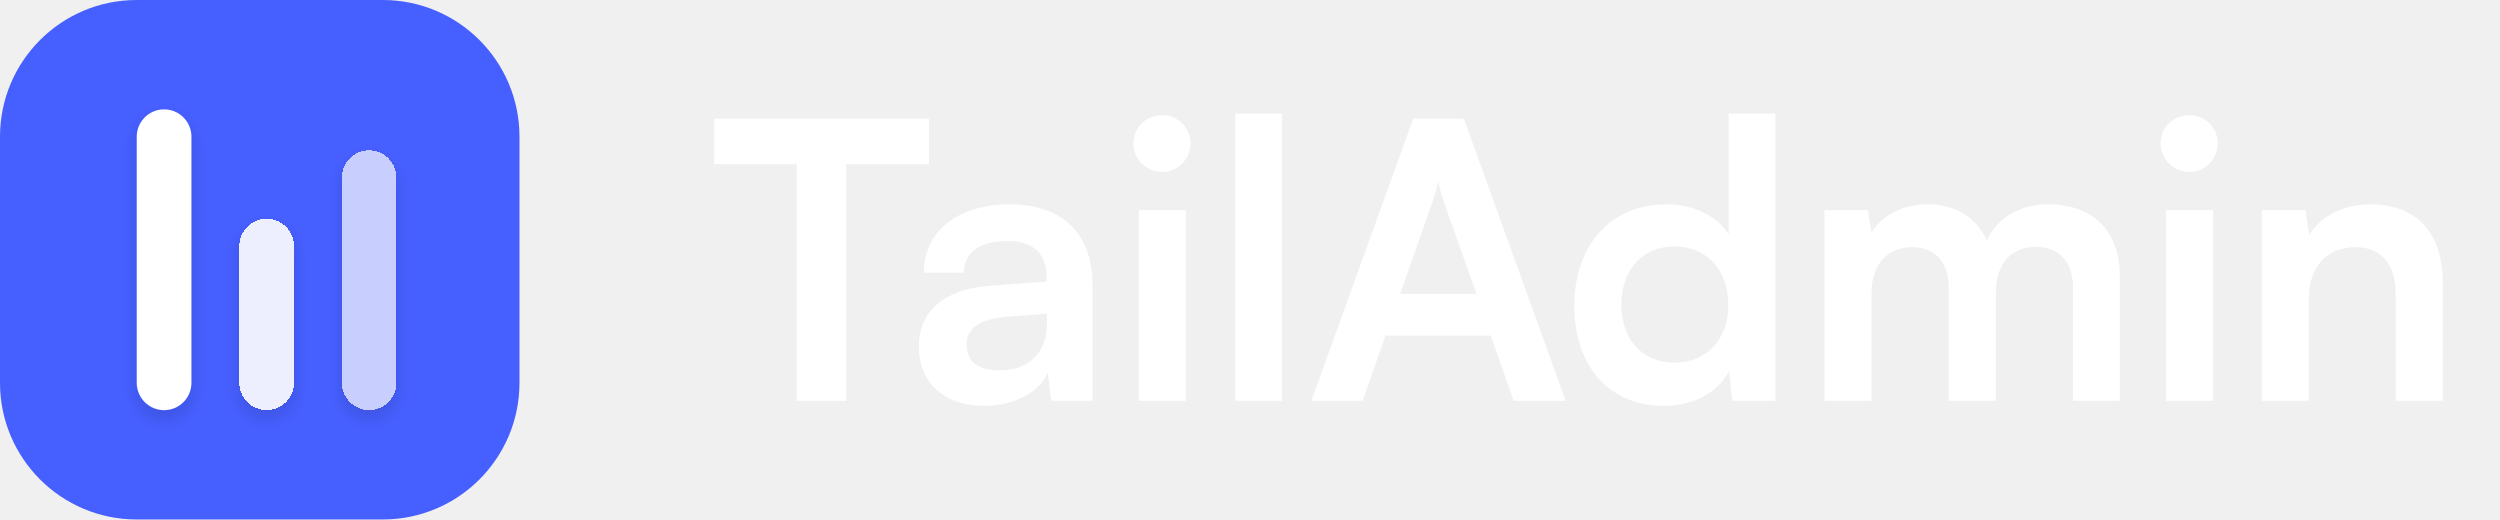
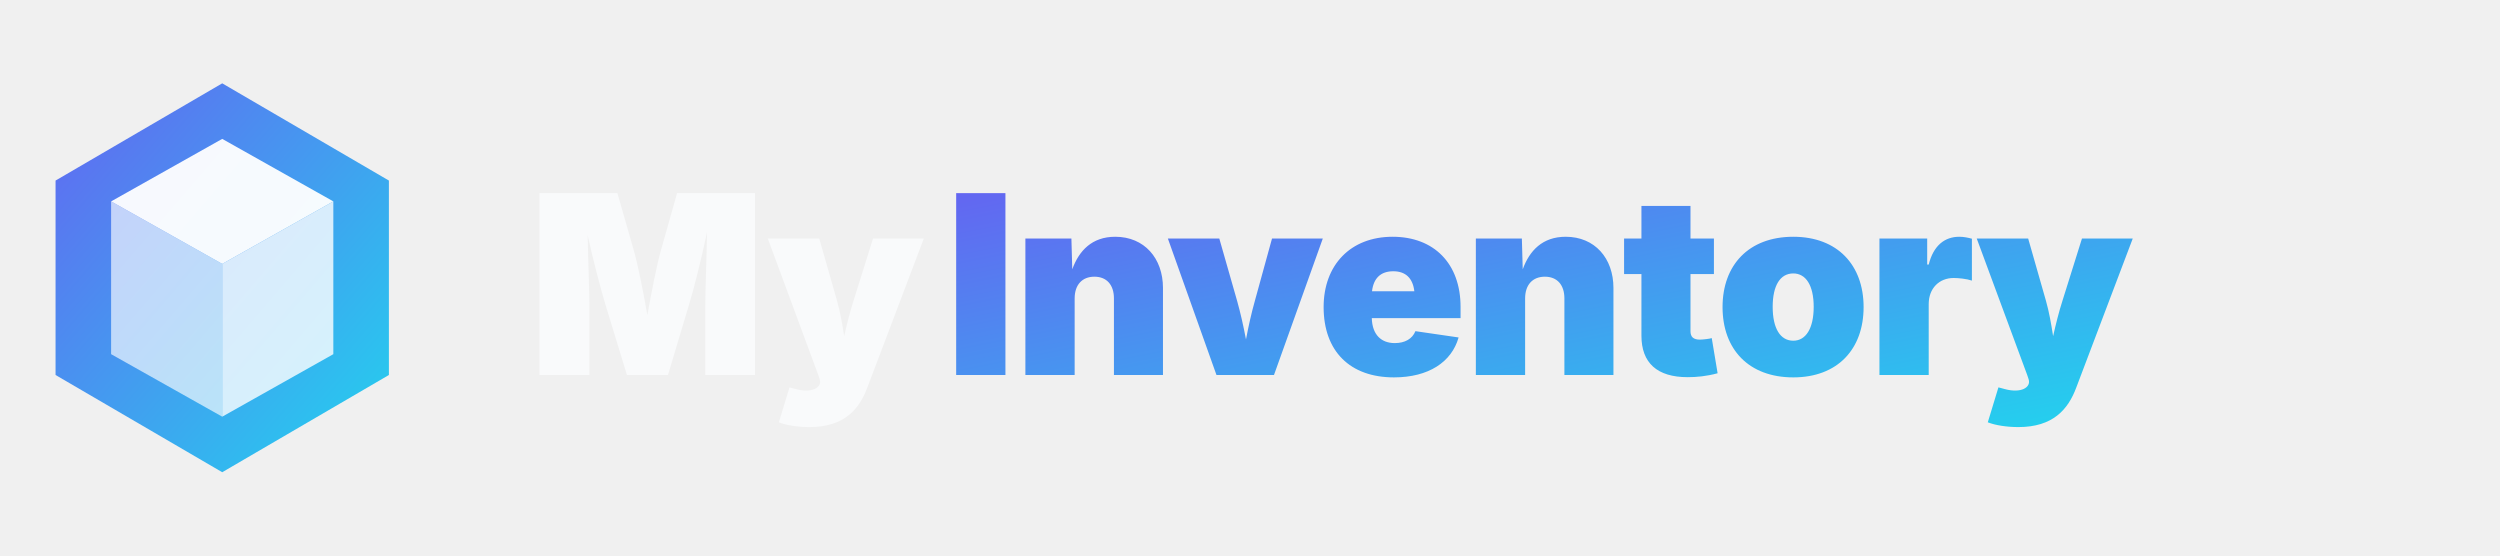
- <svg xmlns="http://www.w3.org/2000/svg" width="154" height="32" viewBox="0 0 154 32" fill="none">
-   <path d="M0 8.421C0 3.77 3.77 0 8.421 0H23.579C28.23 0 32 3.77 32 8.421V23.579C32 28.23 28.23 32 23.579 32H8.421C3.77 32 0 28.23 0 23.579V8.421Z" fill="#465FFF" />
-   <g filter="url(#filter0_d_1608_324)">
-     <path d="M8.424 8.422C8.424 7.491 9.178 6.737 10.108 6.737C11.038 6.737 11.792 7.491 11.792 8.422V23.579C11.792 24.51 11.038 25.264 10.108 25.264C9.178 25.264 8.424 24.51 8.424 23.579V8.422Z" fill="white" />
+ <svg xmlns="http://www.w3.org/2000/svg" viewBox="0 0 180 40" width="180" height="40" fill="none">
+   <defs>
+     <linearGradient id="logo-grad-dark" x1="0%" y1="0%" x2="100%" y2="100%">
+       <stop offset="0%" stop-color="#6366F1" />
+       <stop offset="100%" stop-color="#22D3EE" />
+     </linearGradient>
+   </defs>
+   <g transform="translate(0, 4)">
+     <path d="M16 2 L28 9 L28 23 L16 30 L4 23 L4 9 Z" fill="url(#logo-grad-dark)" />
+     <path d="M16 6 L24 10.5 L16 15 L8 10.5 Z" fill="#FFFFFF" fill-opacity="0.95" />
+     <path d="M16 15 L24 10.5 L24 21.5 L16 26 Z" fill="#FFFFFF" fill-opacity="0.8" />
+     <path d="M16 15 L8 10.5 L8 21.5 L16 26 Z" fill="#FFFFFF" fill-opacity="0.65" />
  </g>
-   <g filter="url(#filter1_d_1608_324)">
-     <path d="M14.742 15.157C14.742 14.227 15.496 13.473 16.426 13.473C17.357 13.473 18.111 14.227 18.111 15.157V23.578C18.111 24.508 17.357 25.262 16.426 25.262C15.496 25.262 14.742 24.508 14.742 23.578V15.157Z" fill="white" fill-opacity="0.9" shape-rendering="crispEdges" />
-   </g>
-   <g filter="url(#filter2_d_1608_324)">
-     <path d="M21.055 10.946C21.055 10.016 21.809 9.262 22.739 9.262C23.669 9.262 24.423 10.016 24.423 10.946V23.578C24.423 24.508 23.669 25.262 22.739 25.262C21.809 25.262 21.055 24.508 21.055 23.578V10.946Z" fill="white" fill-opacity="0.7" shape-rendering="crispEdges" />
-   </g>
-   <path d="M44 10.115H49.089V24.691H52.132V10.115H57.221V7.309H44V10.115Z" fill="white" />
-   <path d="M60.617 25C62.448 25 64.042 24.168 64.541 22.955L64.755 24.691H67.299V17.558C67.299 14.3 65.349 12.588 62.187 12.588C59.001 12.588 56.908 14.252 56.908 16.797H59.381C59.381 15.56 60.332 14.847 62.044 14.847C63.518 14.847 64.47 15.489 64.47 17.082V17.343L60.95 17.605C58.168 17.819 56.599 19.174 56.599 21.338C56.599 23.549 58.121 25 60.617 25ZM61.569 22.812C60.261 22.812 59.547 22.289 59.547 21.219C59.547 20.268 60.237 19.674 62.044 19.507L64.493 19.317V19.935C64.493 21.742 63.352 22.812 61.569 22.812Z" fill="white" />
-   <path d="M71.6 10.591C72.551 10.591 73.335 9.806 73.335 8.831C73.335 7.856 72.551 7.095 71.6 7.095C70.601 7.095 69.816 7.856 69.816 8.831C69.816 9.806 70.601 10.591 71.6 10.591ZM70.149 24.691H73.05V12.944H70.149V24.691Z" fill="white" />
-   <path d="M78.972 24.691V7H76.095V24.691H78.972Z" fill="white" />
-   <path d="M83.941 24.691L85.344 20.672H91.835L93.238 24.691H96.448L90.171 7.309H87.056L80.778 24.691H83.941ZM88.221 12.493C88.387 12.017 88.53 11.494 88.601 11.161C88.649 11.518 88.815 12.041 88.958 12.493L90.955 18.104H86.247L88.221 12.493Z" fill="white" />
-   <path d="M102.493 25C104.276 25 105.798 24.215 106.511 22.86L106.701 24.691H109.364V7H106.487V14.443C105.75 13.277 104.3 12.588 102.659 12.588C99.116 12.588 96.976 15.203 96.976 18.865C96.976 22.503 99.092 25 102.493 25ZM103.135 22.337C101.113 22.337 99.877 20.863 99.877 18.77C99.877 16.678 101.113 15.18 103.135 15.18C105.156 15.18 106.464 16.654 106.464 18.77C106.464 20.886 105.156 22.337 103.135 22.337Z" fill="white" />
-   <path d="M115.289 24.691V18.033C115.289 16.131 116.406 15.227 117.785 15.227C119.164 15.227 120.044 16.107 120.044 17.748V24.691H122.945V18.033C122.945 16.107 124.015 15.203 125.418 15.203C126.797 15.203 127.701 16.083 127.701 17.771V24.691H130.578V17.011C130.578 14.3 129.008 12.588 126.155 12.588C124.372 12.588 122.993 13.468 122.398 14.823C121.78 13.468 120.543 12.588 118.76 12.588C117.072 12.588 115.883 13.349 115.289 14.324L115.051 12.944H112.388V24.691H115.289Z" fill="white" />
-   <path d="M134.876 10.591C135.827 10.591 136.612 9.806 136.612 8.831C136.612 7.856 135.827 7.095 134.876 7.095C133.877 7.095 133.093 7.856 133.093 8.831C133.093 9.806 133.877 10.591 134.876 10.591ZM133.426 24.691H136.327V12.944H133.426V24.691Z" fill="white" />
-   <path d="M142.225 24.691V18.366C142.225 16.464 143.318 15.227 145.102 15.227C146.6 15.227 147.575 16.178 147.575 18.152V24.691H150.476V17.462C150.476 14.419 148.954 12.588 146.005 12.588C144.412 12.588 142.985 13.277 142.248 14.466L142.011 12.944H139.324V24.691H142.225Z" fill="white" />
-   <defs>
-     <filter id="filter0_d_1608_324" x="7.424" y="6.237" width="5.368" height="20.526" filterUnits="userSpaceOnUse" color-interpolation-filters="sRGB">
-       <feFlood flood-opacity="0" result="BackgroundImageFix" />
-       <feColorMatrix in="SourceAlpha" type="matrix" values="0 0 0 0 0 0 0 0 0 0 0 0 0 0 0 0 0 0 127 0" result="hardAlpha" />
-       <feOffset dy="0.5" />
-       <feGaussianBlur stdDeviation="0.5" />
-       <feComposite in2="hardAlpha" operator="out" />
-       <feColorMatrix type="matrix" values="0 0 0 0 0 0 0 0 0 0 0 0 0 0 0 0 0 0 0.12 0" />
-       <feBlend mode="normal" in2="BackgroundImageFix" result="effect1_dropShadow_1608_324" />
-       <feBlend mode="normal" in="SourceGraphic" in2="effect1_dropShadow_1608_324" result="shape" />
-     </filter>
-     <filter id="filter1_d_1608_324" x="13.742" y="12.973" width="5.368" height="13.79" filterUnits="userSpaceOnUse" color-interpolation-filters="sRGB">
-       <feFlood flood-opacity="0" result="BackgroundImageFix" />
-       <feColorMatrix in="SourceAlpha" type="matrix" values="0 0 0 0 0 0 0 0 0 0 0 0 0 0 0 0 0 0 127 0" result="hardAlpha" />
-       <feOffset dy="0.5" />
-       <feGaussianBlur stdDeviation="0.5" />
-       <feComposite in2="hardAlpha" operator="out" />
-       <feColorMatrix type="matrix" values="0 0 0 0 0 0 0 0 0 0 0 0 0 0 0 0 0 0 0.12 0" />
-       <feBlend mode="normal" in2="BackgroundImageFix" result="effect1_dropShadow_1608_324" />
-       <feBlend mode="normal" in="SourceGraphic" in2="effect1_dropShadow_1608_324" result="shape" />
-     </filter>
-     <filter id="filter2_d_1608_324" x="20.055" y="8.762" width="5.368" height="18" filterUnits="userSpaceOnUse" color-interpolation-filters="sRGB">
-       <feFlood flood-opacity="0" result="BackgroundImageFix" />
-       <feColorMatrix in="SourceAlpha" type="matrix" values="0 0 0 0 0 0 0 0 0 0 0 0 0 0 0 0 0 0 127 0" result="hardAlpha" />
-       <feOffset dy="0.5" />
-       <feGaussianBlur stdDeviation="0.5" />
-       <feComposite in2="hardAlpha" operator="out" />
-       <feColorMatrix type="matrix" values="0 0 0 0 0 0 0 0 0 0 0 0 0 0 0 0 0 0 0.12 0" />
-       <feBlend mode="normal" in2="BackgroundImageFix" result="effect1_dropShadow_1608_324" />
-       <feBlend mode="normal" in="SourceGraphic" in2="effect1_dropShadow_1608_324" result="shape" />
-     </filter>
-   </defs>
+   <text x="38" y="27" font-family="system-ui, -apple-system, sans-serif" font-size="18" font-weight="900" fill="#F9FAFB" letter-spacing="-0.3">My</text>
+   <text x="68" y="27" font-family="system-ui, -apple-system, sans-serif" font-size="18" font-weight="900" fill="url(#logo-grad-dark)" letter-spacing="-0.3">Inventory</text>
</svg>
